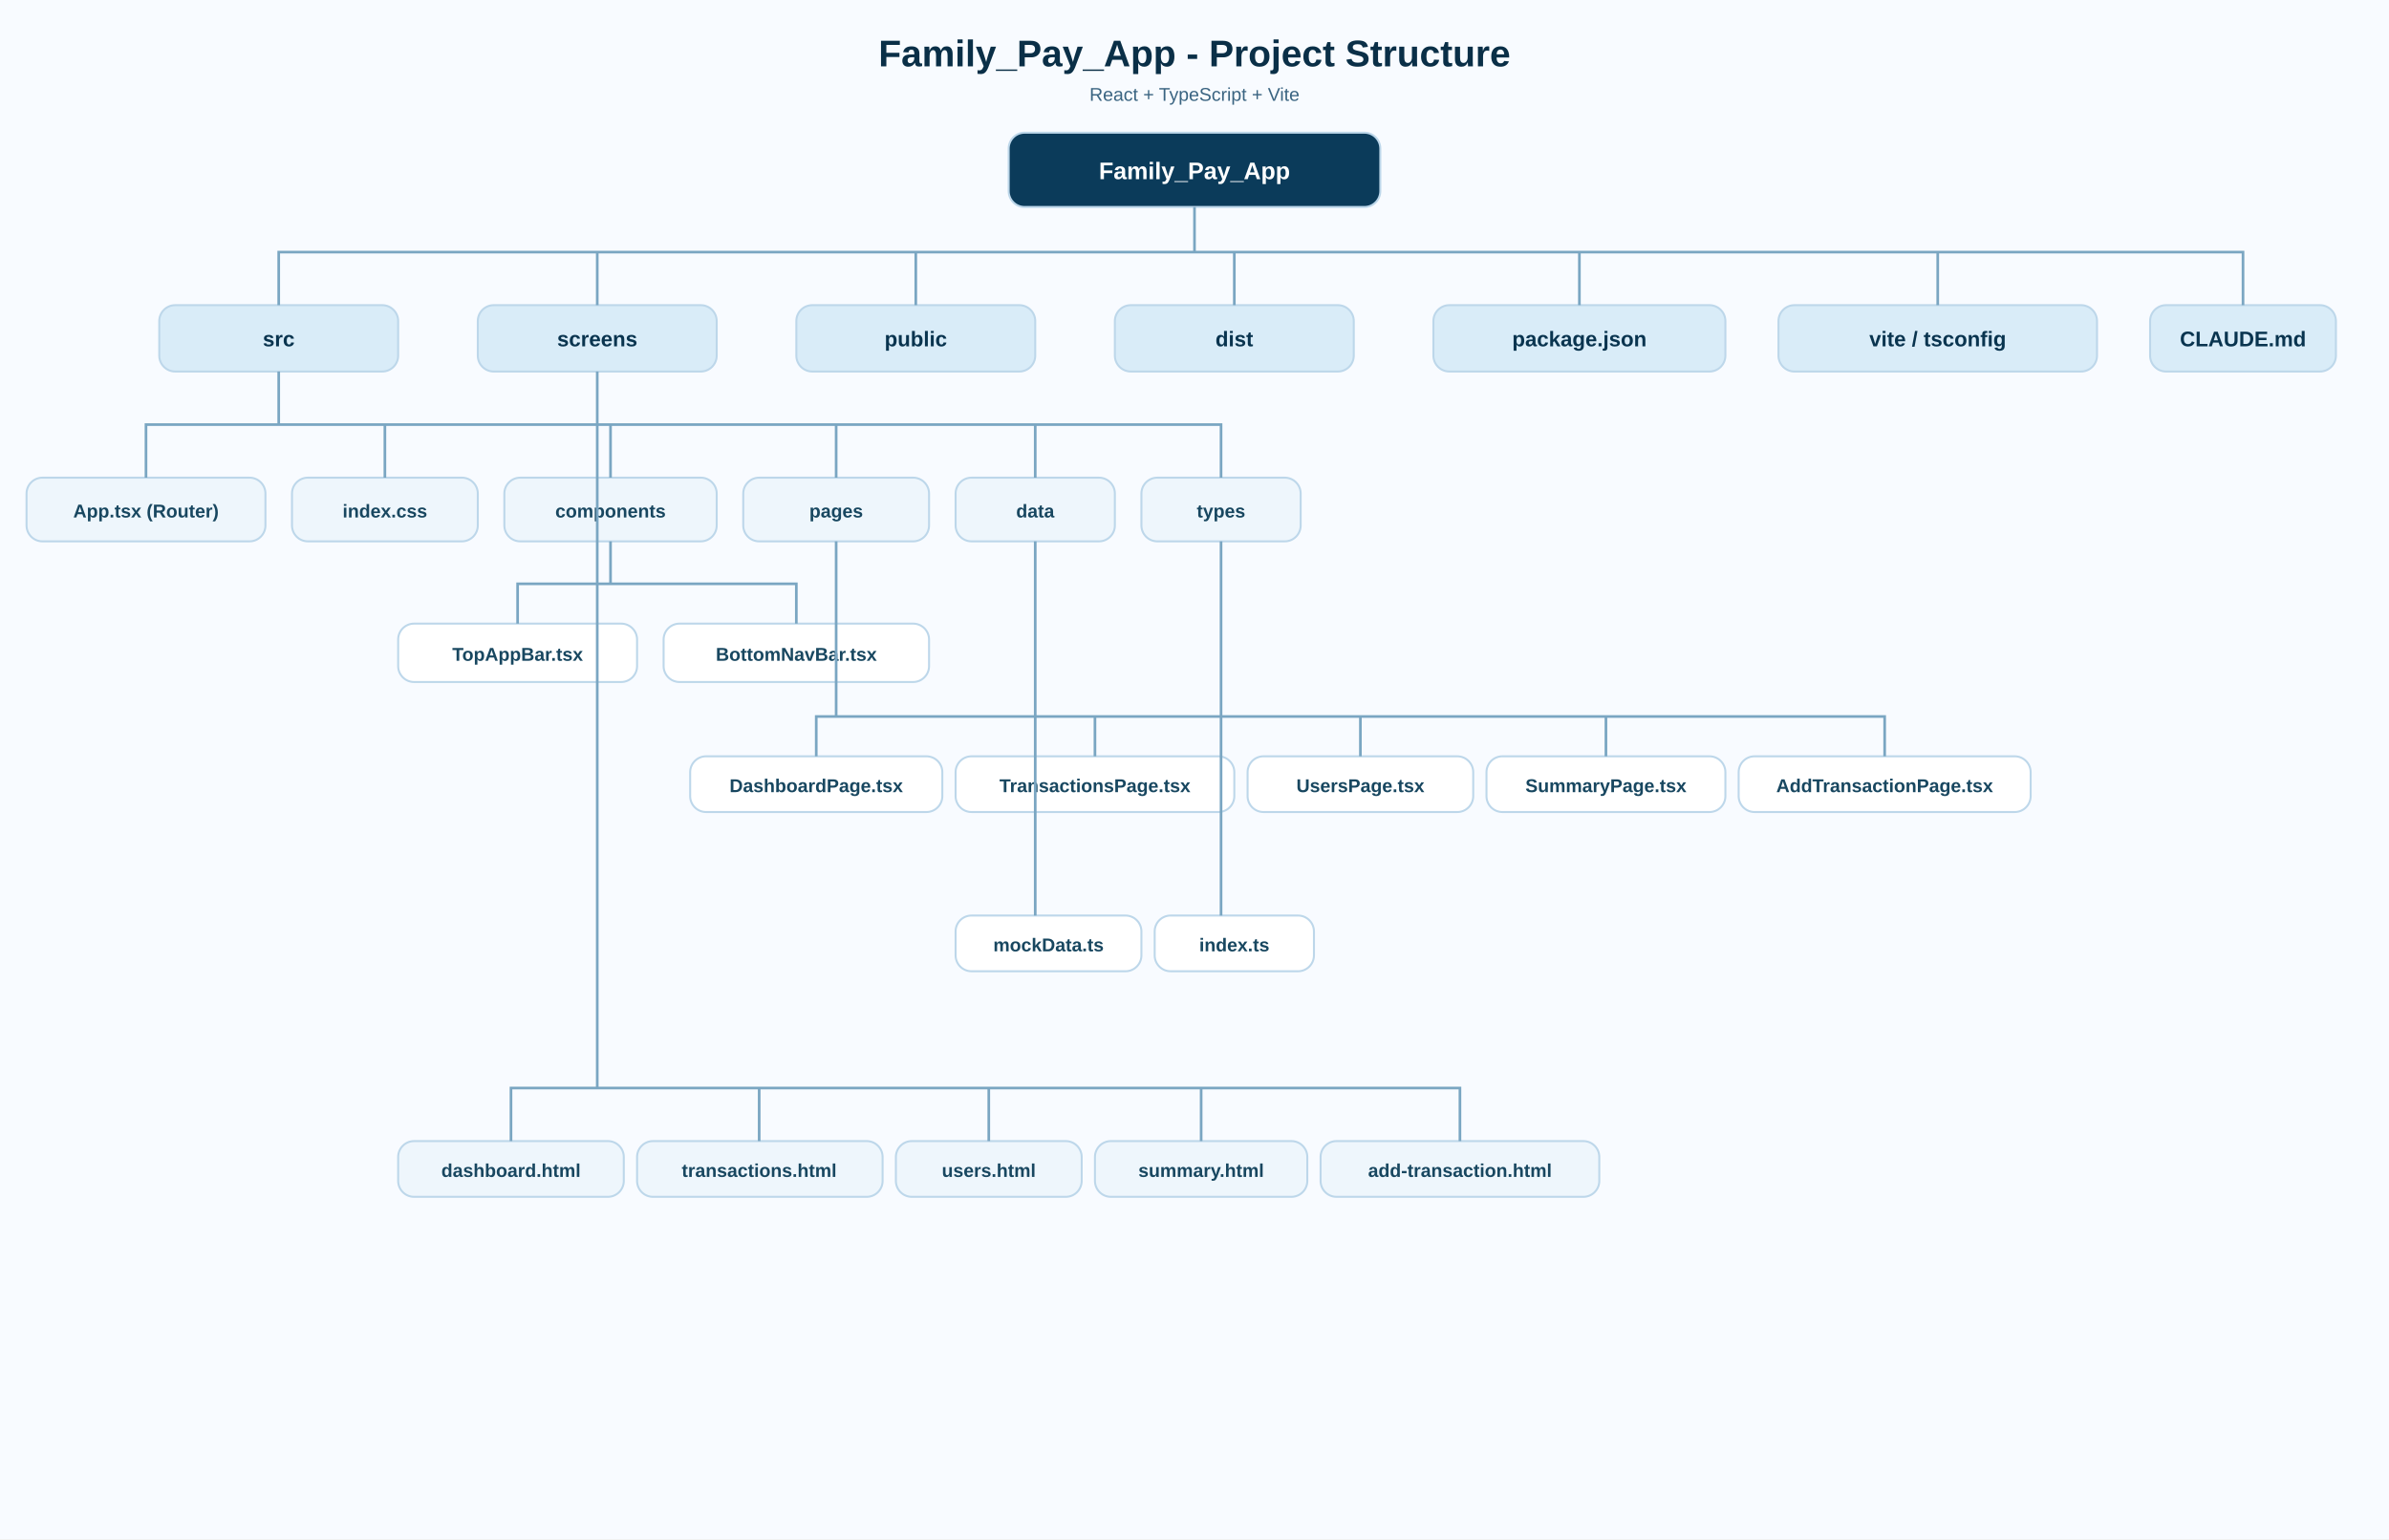
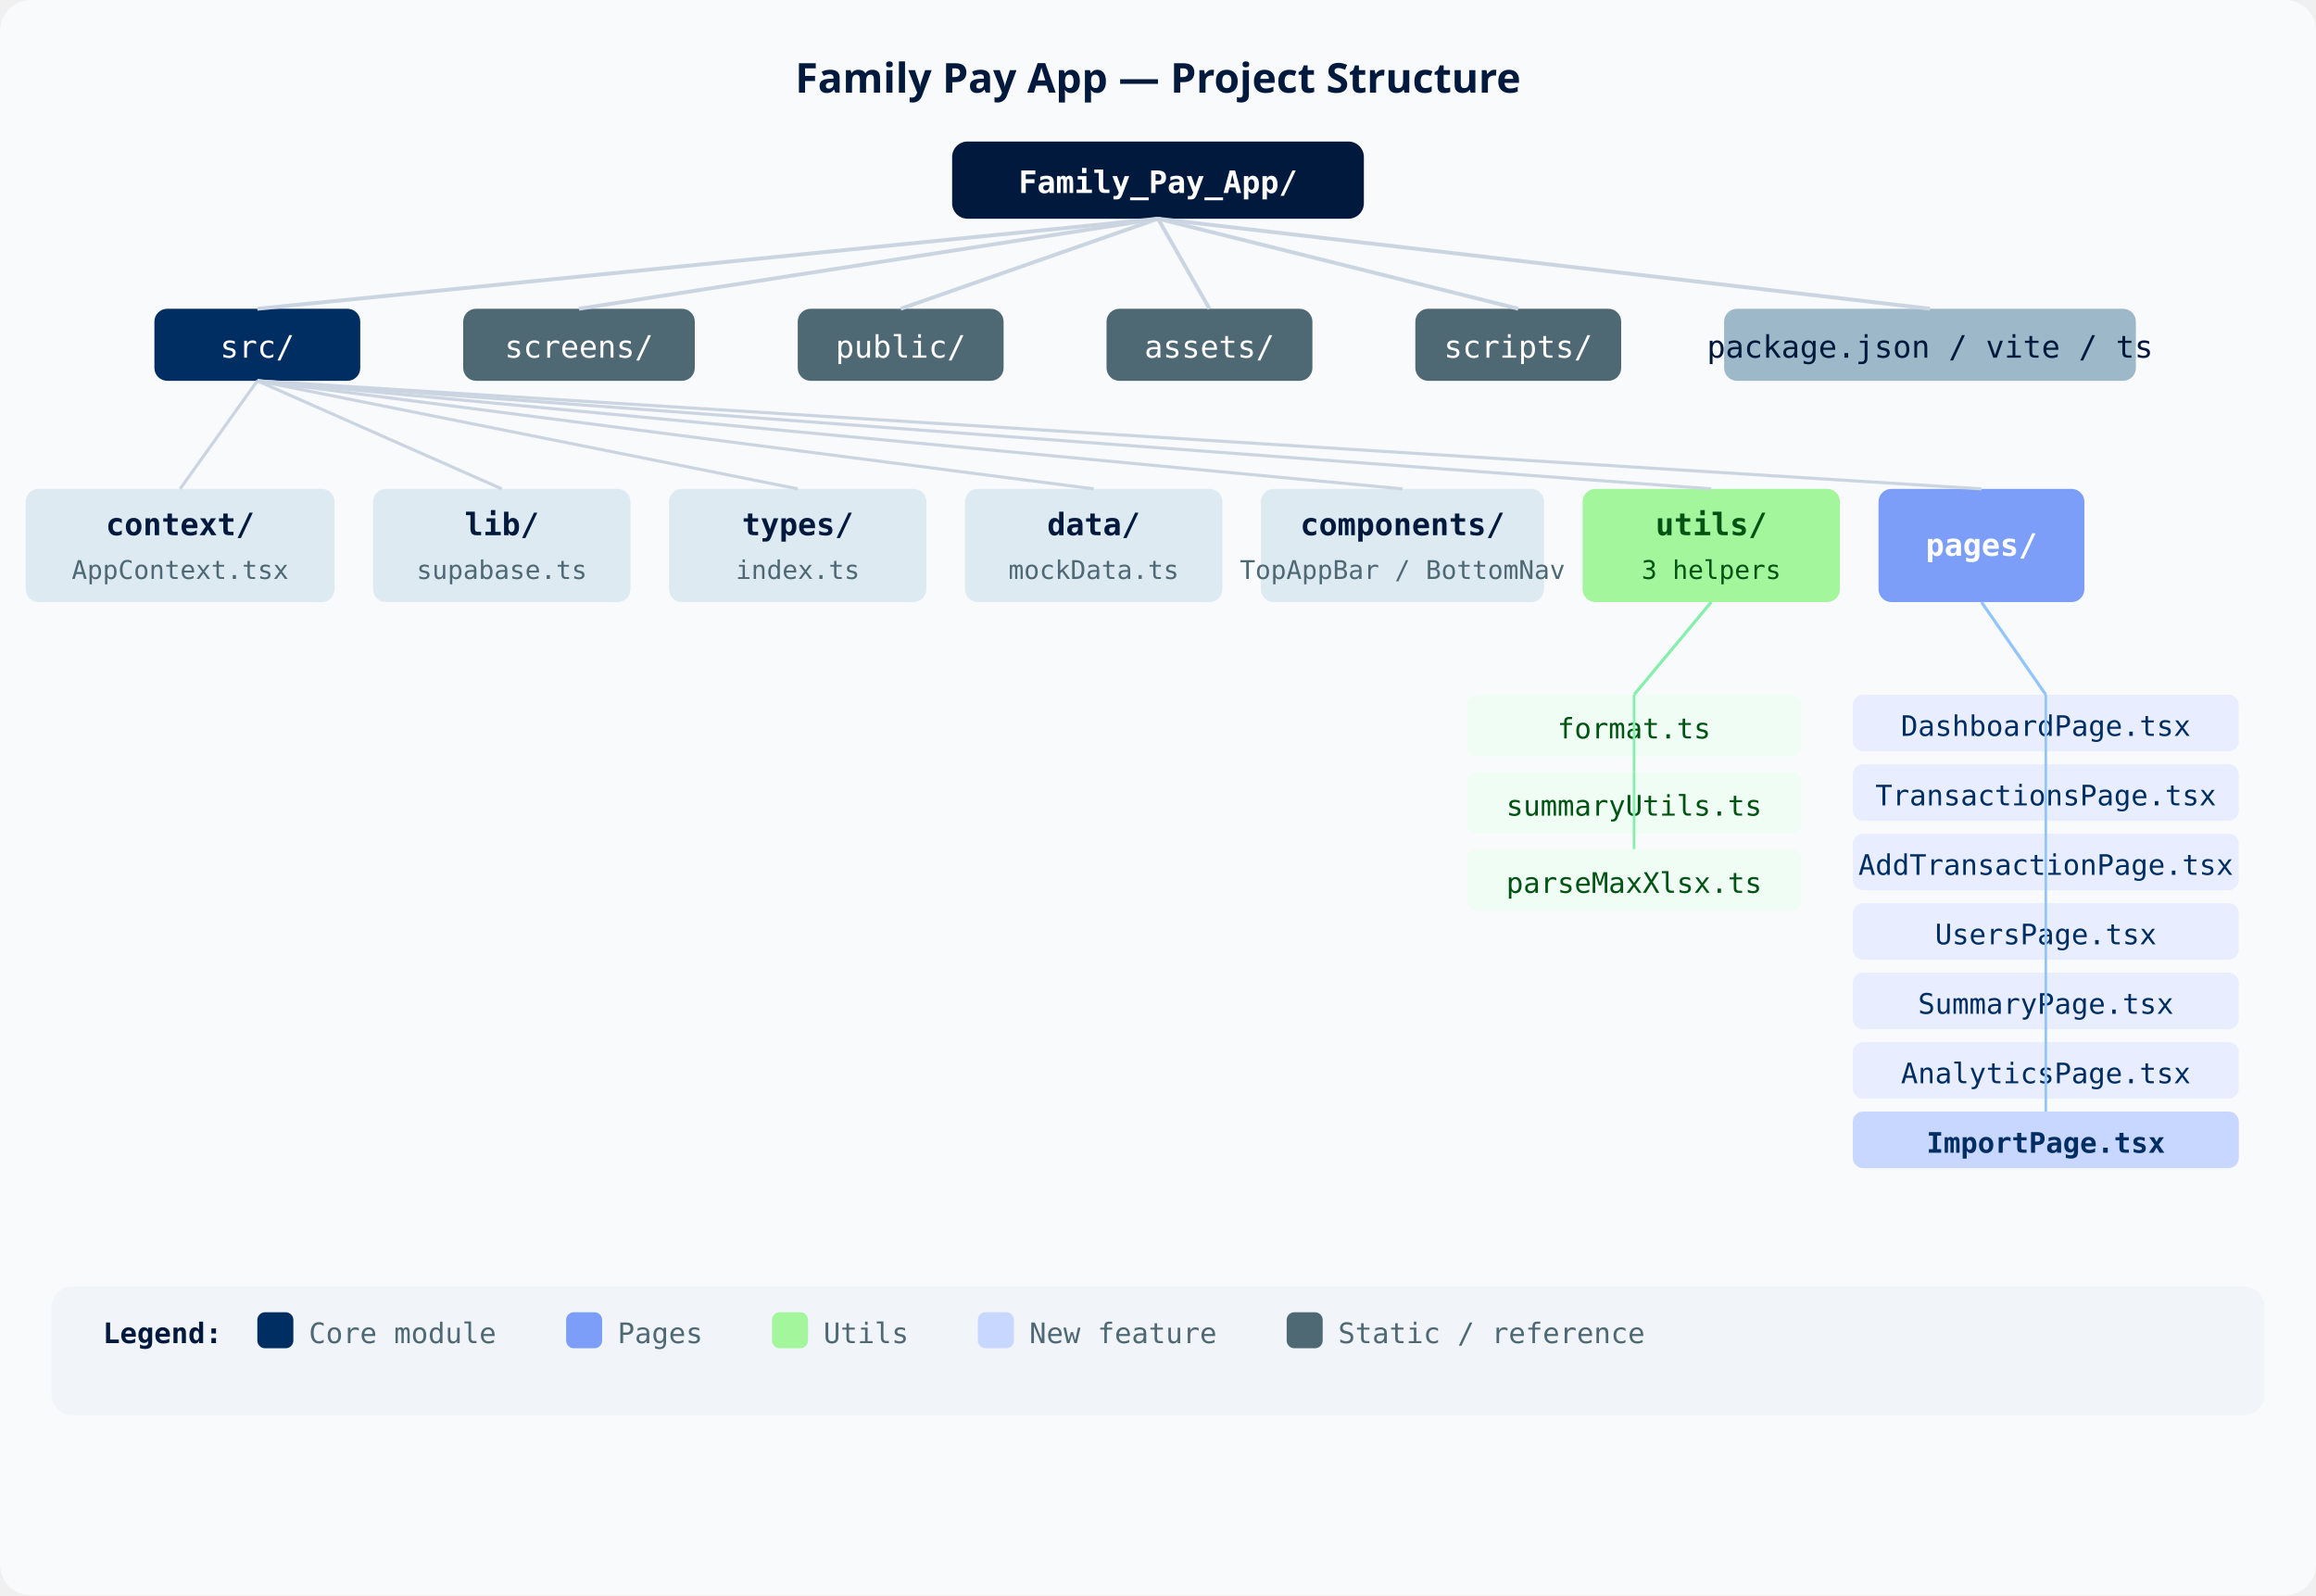
- <svg xmlns="http://www.w3.org/2000/svg" width="1800" height="1160" viewBox="0 0 1800 1160">
-   <defs>
-     <style>
-       .bg { fill: #f8fbff; }
-       .line { stroke: #7aa6c2; stroke-width: 2; fill: none; }
-       .root { fill: #0b3b5a; }
-       .tier1 { fill: #d9ecf8; }
-       .tier2 { fill: #eef6fc; }
-       .tier3 { fill: #ffffff; }
-       .txtRoot { fill: #ffffff; font: 700 18px 'Segoe UI', Arial, sans-serif; }
-       .txt1 { fill: #09344f; font: 700 16px 'Segoe UI', Arial, sans-serif; }
-       .txt2 { fill: #184760; font: 600 14px 'Segoe UI', Arial, sans-serif; }
-       .title { fill: #0a2f47; font: 700 28px 'Segoe UI', Arial, sans-serif; }
-       .subtitle { fill: #3a6481; font: 500 14px 'Segoe UI', Arial, sans-serif; }
-       .box { rx: 12; ry: 12; stroke: #bdd7ea; stroke-width: 1.5; }
-     </style>
-   </defs>
-   <rect class="bg" x="0" y="0" width="1800" height="1160" />
-   <text class="title" x="900" y="50" text-anchor="middle">Family_Pay_App - Project Structure</text>
-   <text class="subtitle" x="900" y="76" text-anchor="middle">React + TypeScript + Vite</text>
-   <rect class="root box" x="760" y="100" width="280" height="56" />
-   <text class="txtRoot" x="900" y="135" text-anchor="middle">Family_Pay_App</text>
-   <rect class="tier1 box" x="120" y="230" width="180" height="50" />
-   <text class="txt1" x="210" y="261" text-anchor="middle">src</text>
-   <rect class="tier1 box" x="360" y="230" width="180" height="50" />
-   <text class="txt1" x="450" y="261" text-anchor="middle">screens</text>
-   <rect class="tier1 box" x="600" y="230" width="180" height="50" />
-   <text class="txt1" x="690" y="261" text-anchor="middle">public</text>
-   <rect class="tier1 box" x="840" y="230" width="180" height="50" />
-   <text class="txt1" x="930" y="261" text-anchor="middle">dist</text>
-   <rect class="tier1 box" x="1080" y="230" width="220" height="50" />
-   <text class="txt1" x="1190" y="261" text-anchor="middle">package.json</text>
-   <rect class="tier1 box" x="1340" y="230" width="240" height="50" />
-   <text class="txt1" x="1460" y="261" text-anchor="middle">vite / tsconfig</text>
-   <rect class="tier1 box" x="1620" y="230" width="140" height="50" />
-   <text class="txt1" x="1690" y="261" text-anchor="middle">CLAUDE.md</text>
-   <path class="line" d="M900 156 L900 190" />
-   <path class="line" d="M210 230 L210 190 L1690 190 L1690 230" />
-   <path class="line" d="M450 230 L450 190" />
-   <path class="line" d="M690 230 L690 190" />
-   <path class="line" d="M930 230 L930 190" />
-   <path class="line" d="M1190 230 L1190 190" />
-   <path class="line" d="M1460 230 L1460 190" />
-   <rect class="tier2 box" x="20" y="360" width="180" height="48" />
-   <text class="txt2" x="110" y="390" text-anchor="middle">App.tsx (Router)</text>
-   <rect class="tier2 box" x="220" y="360" width="140" height="48" />
-   <text class="txt2" x="290" y="390" text-anchor="middle">index.css</text>
-   <rect class="tier2 box" x="380" y="360" width="160" height="48" />
-   <text class="txt2" x="460" y="390" text-anchor="middle">components</text>
-   <rect class="tier2 box" x="560" y="360" width="140" height="48" />
-   <text class="txt2" x="630" y="390" text-anchor="middle">pages</text>
-   <rect class="tier2 box" x="720" y="360" width="120" height="48" />
-   <text class="txt2" x="780" y="390" text-anchor="middle">data</text>
-   <rect class="tier2 box" x="860" y="360" width="120" height="48" />
-   <text class="txt2" x="920" y="390" text-anchor="middle">types</text>
-   <path class="line" d="M210 280 L210 320" />
-   <path class="line" d="M110 360 L110 320 L920 320 L920 360" />
-   <path class="line" d="M290 360 L290 320" />
-   <path class="line" d="M460 360 L460 320" />
-   <path class="line" d="M630 360 L630 320" />
-   <path class="line" d="M780 360 L780 320" />
-   <rect class="tier3 box" x="300" y="470" width="180" height="44" />
-   <text class="txt2" x="390" y="498" text-anchor="middle">TopAppBar.tsx</text>
-   <rect class="tier3 box" x="500" y="470" width="200" height="44" />
-   <text class="txt2" x="600" y="498" text-anchor="middle">BottomNavBar.tsx</text>
-   <path class="line" d="M460 408 L460 440" />
-   <path class="line" d="M390 470 L390 440 L600 440 L600 470" />
-   <rect class="tier3 box" x="520" y="570" width="190" height="42" />
-   <text class="txt2" x="615" y="597" text-anchor="middle">DashboardPage.tsx</text>
-   <rect class="tier3 box" x="720" y="570" width="210" height="42" />
-   <text class="txt2" x="825" y="597" text-anchor="middle">TransactionsPage.tsx</text>
-   <rect class="tier3 box" x="940" y="570" width="170" height="42" />
-   <text class="txt2" x="1025" y="597" text-anchor="middle">UsersPage.tsx</text>
-   <rect class="tier3 box" x="1120" y="570" width="180" height="42" />
-   <text class="txt2" x="1210" y="597" text-anchor="middle">SummaryPage.tsx</text>
-   <rect class="tier3 box" x="1310" y="570" width="220" height="42" />
-   <text class="txt2" x="1420" y="597" text-anchor="middle">AddTransactionPage.tsx</text>
-   <path class="line" d="M630 408 L630 540" />
-   <path class="line" d="M615 570 L615 540 L1420 540 L1420 570" />
-   <path class="line" d="M825 570 L825 540" />
-   <path class="line" d="M1025 570 L1025 540" />
-   <path class="line" d="M1210 570 L1210 540" />
-   <rect class="tier3 box" x="720" y="690" width="140" height="42" />
-   <text class="txt2" x="790" y="717" text-anchor="middle">mockData.ts</text>
-   <path class="line" d="M780 408 L780 690" />
-   <rect class="tier3 box" x="870" y="690" width="120" height="42" />
-   <text class="txt2" x="930" y="717" text-anchor="middle">index.ts</text>
-   <path class="line" d="M920 408 L920 690" />
-   <rect class="tier2 box" x="300" y="860" width="170" height="42" />
-   <text class="txt2" x="385" y="887" text-anchor="middle">dashboard.html</text>
-   <rect class="tier2 box" x="480" y="860" width="185" height="42" />
-   <text class="txt2" x="572" y="887" text-anchor="middle">transactions.html</text>
-   <rect class="tier2 box" x="675" y="860" width="140" height="42" />
-   <text class="txt2" x="745" y="887" text-anchor="middle">users.html</text>
-   <rect class="tier2 box" x="825" y="860" width="160" height="42" />
-   <text class="txt2" x="905" y="887" text-anchor="middle">summary.html</text>
-   <rect class="tier2 box" x="995" y="860" width="210" height="42" />
-   <text class="txt2" x="1100" y="887" text-anchor="middle">add-transaction.html</text>
-   <path class="line" d="M450 280 L450 820" />
-   <path class="line" d="M385 860 L385 820 L1100 820 L1100 860" />
-   <path class="line" d="M572 860 L572 820" />
-   <path class="line" d="M745 860 L745 820" />
-   <path class="line" d="M905 860 L905 820" />
+ <svg xmlns="http://www.w3.org/2000/svg" viewBox="0 0 900 620" font-family="monospace" font-size="12">
+   <rect width="900" height="620" fill="#f8fafc" rx="12" />
+   <text x="450" y="36" text-anchor="middle" font-size="16" font-weight="bold" fill="#00193c" font-family="sans-serif">Family Pay App — Project Structure</text>
+   <rect x="370" y="55" width="160" height="30" rx="6" fill="#00193c" />
+   <text x="450" y="75" text-anchor="middle" fill="white" font-weight="bold">Family_Pay_App/</text>
+   <rect x="60" y="120" width="80" height="28" rx="5" fill="#002d62" />
+   <text x="100" y="139" text-anchor="middle" fill="white">src/</text>
+   <rect x="180" y="120" width="90" height="28" rx="5" fill="#4e6874" />
+   <text x="225" y="139" text-anchor="middle" fill="white">screens/</text>
+   <rect x="310" y="120" width="80" height="28" rx="5" fill="#4e6874" />
+   <text x="350" y="139" text-anchor="middle" fill="white">public/</text>
+   <rect x="430" y="120" width="80" height="28" rx="5" fill="#4e6874" />
+   <text x="470" y="139" text-anchor="middle" fill="white">assets/</text>
+   <rect x="550" y="120" width="80" height="28" rx="5" fill="#4e6874" />
+   <text x="590" y="139" text-anchor="middle" fill="white">scripts/</text>
+   <rect x="670" y="120" width="160" height="28" rx="5" fill="#9db8c8" />
+   <text x="750" y="139" text-anchor="middle" fill="#00193c">package.json / vite / ts</text>
+   <line x1="450" y1="85" x2="100" y2="120" stroke="#cbd5e1" stroke-width="1.5" />
+   <line x1="450" y1="85" x2="225" y2="120" stroke="#cbd5e1" stroke-width="1.5" />
+   <line x1="450" y1="85" x2="350" y2="120" stroke="#cbd5e1" stroke-width="1.5" />
+   <line x1="450" y1="85" x2="470" y2="120" stroke="#cbd5e1" stroke-width="1.5" />
+   <line x1="450" y1="85" x2="590" y2="120" stroke="#cbd5e1" stroke-width="1.5" />
+   <line x1="450" y1="85" x2="750" y2="120" stroke="#cbd5e1" stroke-width="1.5" />
+   <rect x="10" y="190" width="120" height="44" rx="5" fill="#ddeaf2" />
+   <text x="70" y="208" text-anchor="middle" fill="#00193c" font-weight="bold">context/</text>
+   <text x="70" y="225" text-anchor="middle" fill="#4e6874" font-size="10">AppContext.tsx</text>
+   <rect x="145" y="190" width="100" height="44" rx="5" fill="#ddeaf2" />
+   <text x="195" y="208" text-anchor="middle" fill="#00193c" font-weight="bold">lib/</text>
+   <text x="195" y="225" text-anchor="middle" fill="#4e6874" font-size="10">supabase.ts</text>
+   <rect x="260" y="190" width="100" height="44" rx="5" fill="#ddeaf2" />
+   <text x="310" y="208" text-anchor="middle" fill="#00193c" font-weight="bold">types/</text>
+   <text x="310" y="225" text-anchor="middle" fill="#4e6874" font-size="10">index.ts</text>
+   <rect x="375" y="190" width="100" height="44" rx="5" fill="#ddeaf2" />
+   <text x="425" y="208" text-anchor="middle" fill="#00193c" font-weight="bold">data/</text>
+   <text x="425" y="225" text-anchor="middle" fill="#4e6874" font-size="10">mockData.ts</text>
+   <rect x="490" y="190" width="110" height="44" rx="5" fill="#ddeaf2" />
+   <text x="545" y="208" text-anchor="middle" fill="#00193c" font-weight="bold">components/</text>
+   <text x="545" y="225" text-anchor="middle" fill="#4e6874" font-size="10">TopAppBar / BottomNav</text>
+   <rect x="615" y="190" width="100" height="44" rx="5" fill="#a3f69c" />
+   <text x="665" y="208" text-anchor="middle" fill="#005312" font-weight="bold">utils/</text>
+   <text x="665" y="225" text-anchor="middle" fill="#005312" font-size="10">3 helpers</text>
+   <rect x="730" y="190" width="80" height="44" rx="5" fill="#7c9ef8" />
+   <text x="770" y="216" text-anchor="middle" fill="white" font-weight="bold">pages/</text>
+   <line x1="100" y1="148" x2="70" y2="190" stroke="#cbd5e1" stroke-width="1.2" />
+   <line x1="100" y1="148" x2="195" y2="190" stroke="#cbd5e1" stroke-width="1.2" />
+   <line x1="100" y1="148" x2="310" y2="190" stroke="#cbd5e1" stroke-width="1.2" />
+   <line x1="100" y1="148" x2="425" y2="190" stroke="#cbd5e1" stroke-width="1.2" />
+   <line x1="100" y1="148" x2="545" y2="190" stroke="#cbd5e1" stroke-width="1.2" />
+   <line x1="100" y1="148" x2="665" y2="190" stroke="#cbd5e1" stroke-width="1.2" />
+   <line x1="100" y1="148" x2="770" y2="190" stroke="#cbd5e1" stroke-width="1.2" />
+   <rect x="570" y="270" width="130" height="24" rx="4" fill="#f0fdf4" />
+   <text x="635" y="287" text-anchor="middle" fill="#005312" font-size="11">format.ts</text>
+   <rect x="570" y="300" width="130" height="24" rx="4" fill="#f0fdf4" />
+   <text x="635" y="317" text-anchor="middle" fill="#005312" font-size="11">summaryUtils.ts</text>
+   <rect x="570" y="330" width="130" height="24" rx="4" fill="#f0fdf4" />
+   <text x="635" y="347" text-anchor="middle" fill="#005312" font-size="11">parseMaxXlsx.ts</text>
+   <line x1="665" y1="234" x2="635" y2="270" stroke="#86efac" stroke-width="1.2" />
+   <line x1="635" y1="270" x2="635" y2="300" stroke="#86efac" stroke-width="1" />
+   <line x1="635" y1="300" x2="635" y2="330" stroke="#86efac" stroke-width="1" />
+   <rect x="720" y="270" width="150" height="22" rx="4" fill="#e8eeff" />
+   <text x="795" y="286" text-anchor="middle" fill="#002d62" font-size="11">DashboardPage.tsx</text>
+   <rect x="720" y="297" width="150" height="22" rx="4" fill="#e8eeff" />
+   <text x="795" y="313" text-anchor="middle" fill="#002d62" font-size="11">TransactionsPage.tsx</text>
+   <rect x="720" y="324" width="150" height="22" rx="4" fill="#e8eeff" />
+   <text x="795" y="340" text-anchor="middle" fill="#002d62" font-size="11">AddTransactionPage.tsx</text>
+   <rect x="720" y="351" width="150" height="22" rx="4" fill="#e8eeff" />
+   <text x="795" y="367" text-anchor="middle" fill="#002d62" font-size="11">UsersPage.tsx</text>
+   <rect x="720" y="378" width="150" height="22" rx="4" fill="#e8eeff" />
+   <text x="795" y="394" text-anchor="middle" fill="#002d62" font-size="11">SummaryPage.tsx</text>
+   <rect x="720" y="405" width="150" height="22" rx="4" fill="#e8eeff" />
+   <text x="795" y="421" text-anchor="middle" fill="#002d62" font-size="11">AnalyticsPage.tsx</text>
+   <rect x="720" y="432" width="150" height="22" rx="4" fill="#c7d7ff" />
+   <text x="795" y="448" text-anchor="middle" fill="#002d62" font-size="11" font-weight="bold">ImportPage.tsx</text>
+   <line x1="770" y1="234" x2="795" y2="270" stroke="#93c5fd" stroke-width="1.2" />
+   <line x1="795" y1="270" x2="795" y2="297" stroke="#93c5fd" stroke-width="1" />
+   <line x1="795" y1="297" x2="795" y2="324" stroke="#93c5fd" stroke-width="1" />
+   <line x1="795" y1="324" x2="795" y2="351" stroke="#93c5fd" stroke-width="1" />
+   <line x1="795" y1="351" x2="795" y2="378" stroke="#93c5fd" stroke-width="1" />
+   <line x1="795" y1="378" x2="795" y2="405" stroke="#93c5fd" stroke-width="1" />
+   <line x1="795" y1="405" x2="795" y2="432" stroke="#93c5fd" stroke-width="1" />
+   <rect x="20" y="500" width="860" height="50" rx="8" fill="#f1f5f9" />
+   <text x="40" y="522" fill="#00193c" font-size="11" font-weight="bold">Legend:</text>
+   <rect x="100" y="510" width="14" height="14" rx="3" fill="#002d62" />
+   <text x="120" y="522" fill="#4e6874" font-size="11">Core module</text>
+   <rect x="220" y="510" width="14" height="14" rx="3" fill="#7c9ef8" />
+   <text x="240" y="522" fill="#4e6874" font-size="11">Pages</text>
+   <rect x="300" y="510" width="14" height="14" rx="3" fill="#a3f69c" />
+   <text x="320" y="522" fill="#4e6874" font-size="11">Utils</text>
+   <rect x="380" y="510" width="14" height="14" rx="3" fill="#c7d7ff" />
+   <text x="400" y="522" fill="#4e6874" font-size="11">New feature</text>
+   <rect x="500" y="510" width="14" height="14" rx="3" fill="#4e6874" />
+   <text x="520" y="522" fill="#4e6874" font-size="11">Static / reference</text>
</svg>
